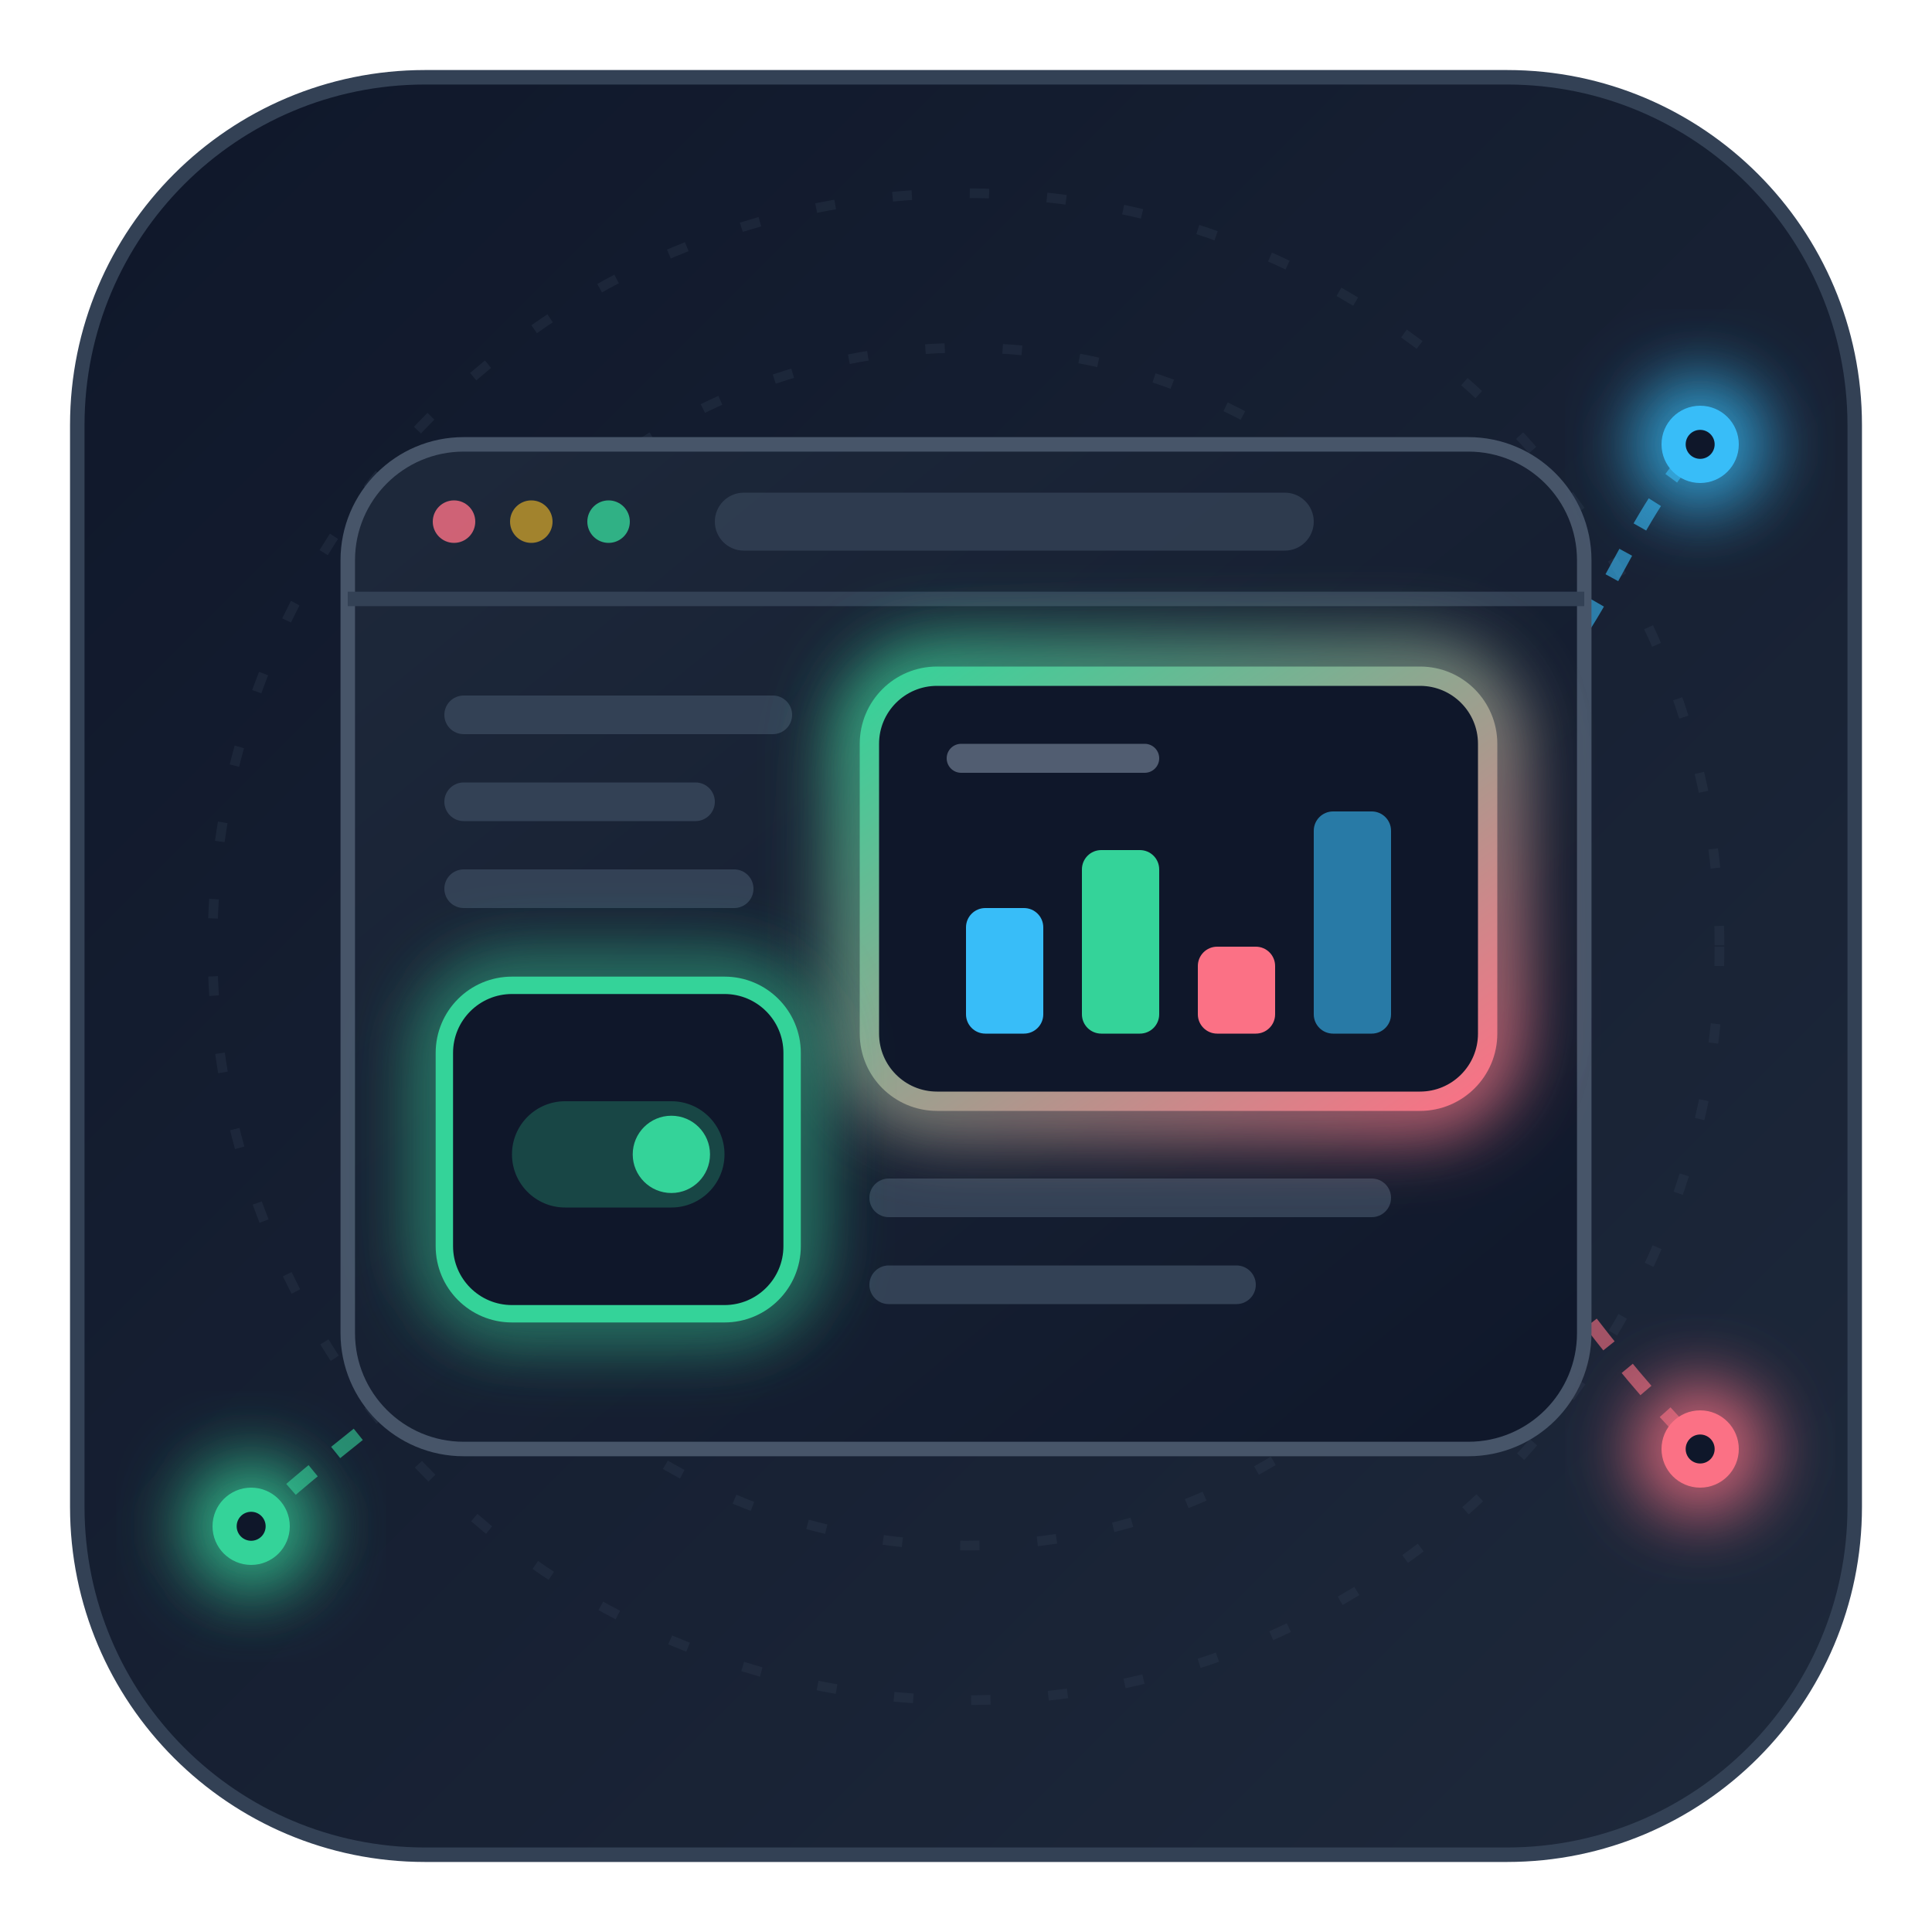
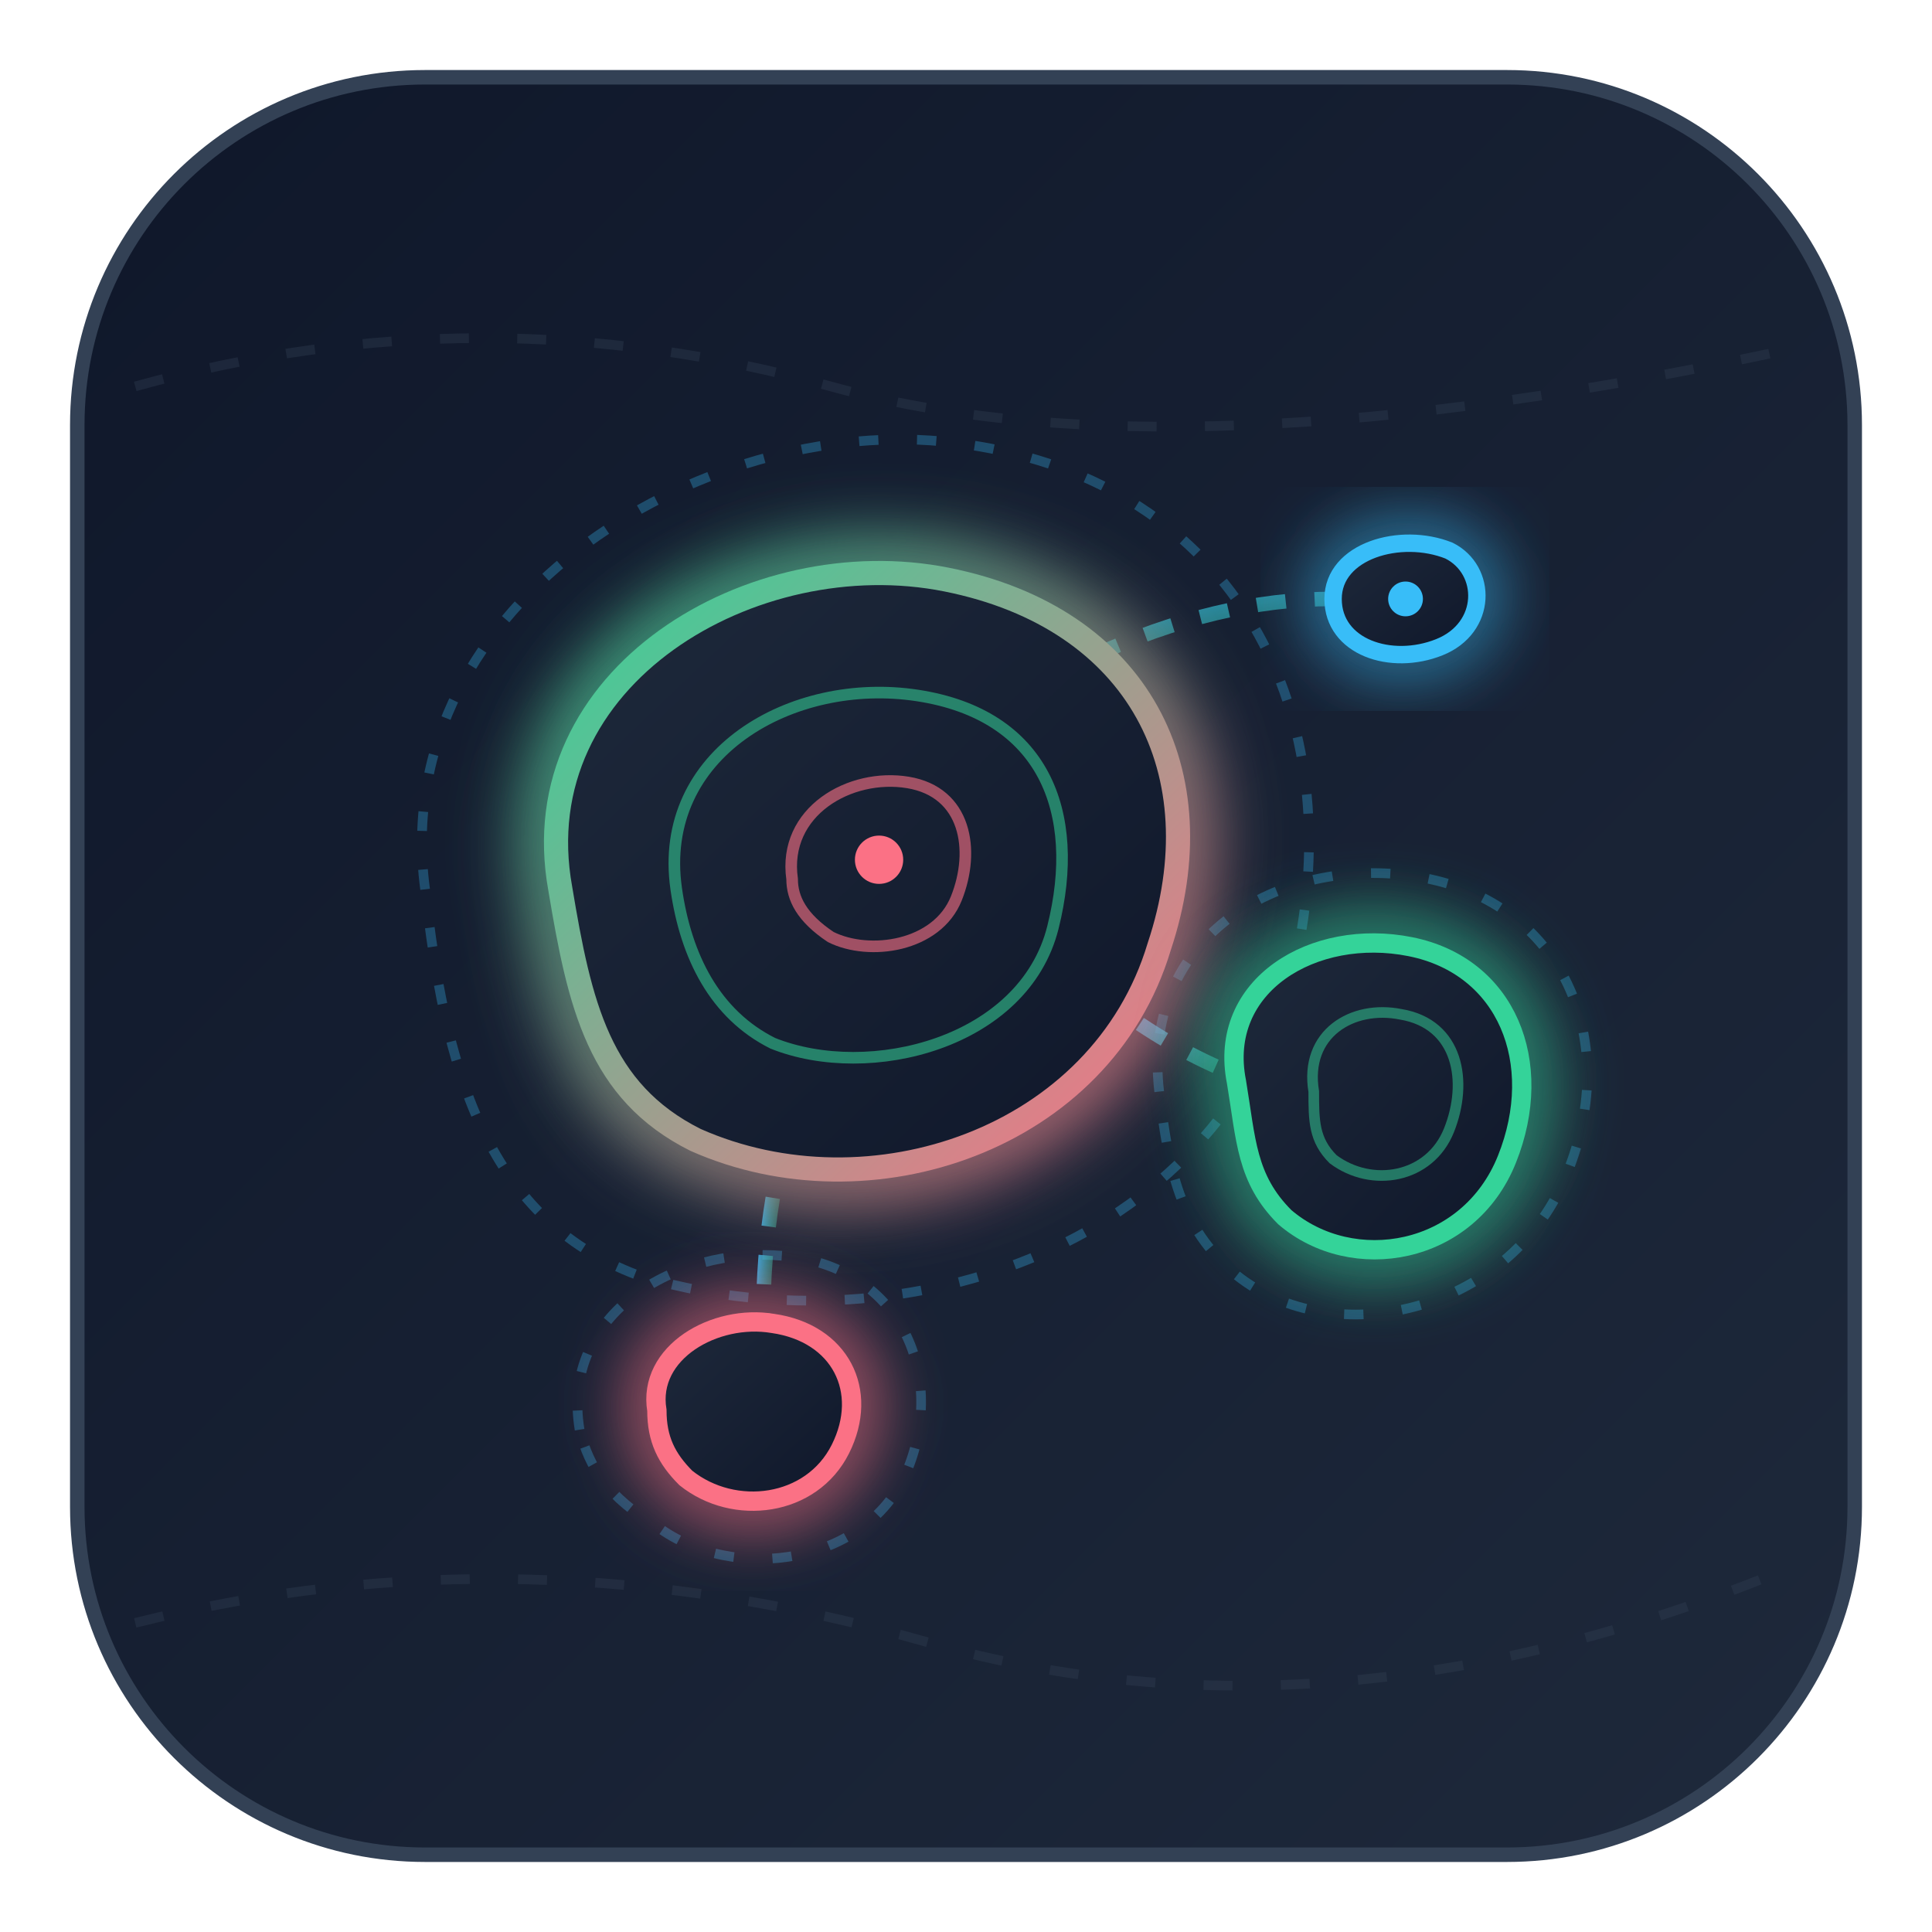
<svg xmlns="http://www.w3.org/2000/svg" viewBox="0 0 200 200" width="200" height="200">
  <defs>
    <linearGradient id="bg-core" x1="0%" y1="0%" x2="100%" y2="100%">
      <stop offset="0%" stop-color="#0F172A" />
      <stop offset="100%" stop-color="#1E293B" />
    </linearGradient>
-     <linearGradient id="window-surface" x1="0%" y1="0%" x2="100%" y2="100%">
+     <linearGradient id="island-surface" x1="0%" y1="0%" x2="100%" y2="100%">
      <stop offset="0%" stop-color="#1E293B" />
      <stop offset="100%" stop-color="#0F172A" />
    </linearGradient>
    <linearGradient id="archipelago-glow" x1="0%" y1="0%" x2="100%" y2="100%">
      <stop offset="0%" stop-color="#34D399" />
      <stop offset="100%" stop-color="#FB7185" />
    </linearGradient>
+     <linearGradient id="signal-line" x1="0%" y1="0%" x2="100%" y2="100%">
+       <stop offset="0%" stop-color="#38BDF8" stop-opacity="0.8" />
+       <stop offset="100%" stop-color="#34D399" stop-opacity="0.3" />
+     </linearGradient>
    <filter id="soft-glow" x="-50%" y="-50%" width="200%" height="200%">
      <feGaussianBlur stdDeviation="3.5" />
    </filter>
  </defs>
  <rect x="8" y="8" width="184" height="184" rx="36" fill="url(#bg-core)" stroke="#334155" stroke-width="1.5" />
-   <g fill="none" stroke="#334155" stroke-width="1" stroke-dasharray="2 6" opacity="0.3">
-     <circle cx="100" cy="98" r="62" />
-     <circle cx="100" cy="98" r="78" />
+   <g fill="none" stroke="#334155" stroke-width="1" stroke-dasharray="3 5" opacity="0.35">
+     <path d="M 14,40 Q 50,30 86,40 T 186,36" />
+     <path d="M 14,168 Q 54,158 96,170 T 186,162" />
  </g>
-   <path d="M 156,74 C 166,66 168,54 176,46" fill="none" stroke="#38BDF8" stroke-width="1.5" stroke-dasharray="3 3" opacity="0.6" />
-   <path d="M 50,136 C 42,146 34,150 26,158" fill="none" stroke="#34D399" stroke-width="1.5" stroke-dasharray="3 3" opacity="0.6" />
-   <path d="M 150,118 C 160,130 166,140 176,150" fill="none" stroke="#FB7185" stroke-width="1.5" stroke-dasharray="3 3" opacity="0.6" />
-   <rect x="36" y="46" width="128" height="104" rx="12" fill="url(#window-surface)" stroke="#475569" stroke-width="1.5" />
-   <path d="M 36,62 L 164,62" stroke="#334155" stroke-width="1.5" />
-   <circle cx="47" cy="54" r="2.2" fill="#FB7185" opacity="0.8" />
-   <circle cx="55" cy="54" r="2.2" fill="#FBBF24" opacity="0.6" />
-   <circle cx="63" cy="54" r="2.2" fill="#34D399" opacity="0.8" />
-   <rect x="74" y="51" width="62" height="6" rx="3" fill="#334155" opacity="0.8" />
-   <rect x="46" y="72" width="36" height="4" rx="2" fill="#334155" />
-   <rect x="46" y="81" width="28" height="4" rx="2" fill="#334155" />
-   <rect x="46" y="90" width="32" height="4" rx="2" fill="#334155" />
-   <rect x="90" y="122" width="54" height="4" rx="2" fill="#334155" />
-   <rect x="90" y="131" width="40" height="4" rx="2" fill="#334155" />
-   <rect x="90" y="70" width="64" height="44" rx="7" fill="none" stroke="url(#archipelago-glow)" stroke-width="7" filter="url(#soft-glow)" opacity="0.85" />
-   <rect x="90" y="70" width="64" height="44" rx="7" fill="#0F172A" stroke="url(#archipelago-glow)" stroke-width="2" />
-   <rect x="98" y="77" width="22" height="3" rx="1.5" fill="#94A3B8" opacity="0.5" />
-   <rect x="100" y="94" width="8" height="13" rx="2" fill="#38BDF8" />
-   <rect x="112" y="88" width="8" height="19" rx="2" fill="#34D399" />
-   <rect x="124" y="98" width="8" height="9" rx="2" fill="#FB7185" />
-   <rect x="136" y="84" width="8" height="23" rx="2" fill="#38BDF8" opacity="0.6" />
-   <rect x="46" y="102" width="36" height="34" rx="7" fill="none" stroke="#34D399" stroke-width="5" filter="url(#soft-glow)" opacity="0.7" />
-   <rect x="46" y="102" width="36" height="34" rx="7" fill="#0F172A" stroke="#34D399" stroke-width="1.8" />
-   <rect x="53" y="114" width="22" height="11" rx="5.5" fill="#34D399" opacity="0.25" />
-   <circle cx="69.5" cy="119.5" r="4" fill="#34D399" />
-   <g>
-     <circle cx="176" cy="46" r="7" fill="#38BDF8" filter="url(#soft-glow)" opacity="0.8" />
-     <circle cx="176" cy="46" r="4" fill="#38BDF8" />
-     <circle cx="176" cy="46" r="1.5" fill="#0F172A" />
+   <g fill="none" stroke="#38BDF8" stroke-width="1" stroke-dasharray="2 4" opacity="0.3">
+     <path d="M 44,92 C 40,62 74,42 100,46 C 128,50 140,74 134,100 C 126,130 92,140 66,132 C 50,126 46,110 44,92 Z" />
+     <path d="M 120,113 C 118,96 134,88 148,91 C 162,94 168,108 162,122 C 156,136 138,140 128,132 C 122,127 121,121 120,113 Z" />
+     <path d="M 60,148 C 58,136 70,129 81,130 C 93,131 98,142 94,152 C 90,162 76,164 68,158 C 63,155 61,152 60,148 Z" />
  </g>
-   <g>
-     <circle cx="26" cy="158" r="7" fill="#34D399" filter="url(#soft-glow)" opacity="0.8" />
-     <circle cx="26" cy="158" r="4" fill="#34D399" />
-     <circle cx="26" cy="158" r="1.5" fill="#0F172A" />
+   <g fill="none" stroke="url(#signal-line)" stroke-width="1.5" stroke-dasharray="3 3">
+     <path d="M 118,106 Q 124,110 130,112" />
+     <path d="M 80,124 Q 79,130 79,137" />
+     <path d="M 113,68 Q 126,62 138,62" />
  </g>
-   <g>
-     <circle cx="176" cy="150" r="7" fill="#FB7185" filter="url(#soft-glow)" opacity="0.8" />
-     <circle cx="176" cy="150" r="4" fill="#FB7185" />
-     <circle cx="176" cy="150" r="1.5" fill="#0F172A" />
-   </g>
+   <path d="M 58,92 C 54,70 78,56 98,60 C 118,64 126,80 120,98 C 114,118 90,126 72,118 C 62,113 60,104 58,92 Z" fill="none" stroke="url(#archipelago-glow)" stroke-width="7" filter="url(#soft-glow)" opacity="0.85" />
+   <path d="M 58,92 C 54,70 78,56 98,60 C 118,64 126,80 120,98 C 114,118 90,126 72,118 C 62,113 60,104 58,92 Z" fill="url(#island-surface)" stroke="url(#archipelago-glow)" stroke-width="2.5" />
+   <path d="M 70,92 C 68,78 82,70 95,72 C 108,74 112,84 109,96 C 106,108 90,112 80,108 C 74,105 71,99 70,92 Z" fill="none" stroke="#34D399" stroke-width="1.2" opacity="0.55" />
+   <path d="M 82,91 C 81,84 88,80 94,81 C 100,82 101,88 99,93 C 97,98 90,99 86,97 C 83,95 82,93 82,91 Z" fill="none" stroke="#FB7185" stroke-width="1.2" opacity="0.6" />
+   <circle cx="91" cy="89" r="2.5" fill="#FB7185" />
+   <path d="M 128,112 C 126,102 136,96 146,98 C 156,100 160,110 156,120 C 152,130 140,132 133,126 C 129,122 129,118 128,112 Z" fill="none" stroke="#34D399" stroke-width="5" filter="url(#soft-glow)" opacity="0.8" />
+   <path d="M 128,112 C 126,102 136,96 146,98 C 156,100 160,110 156,120 C 152,130 140,132 133,126 C 129,122 129,118 128,112 Z" fill="url(#island-surface)" stroke="#34D399" stroke-width="2" />
+   <path d="M 136,113 C 135,107 140,104 145,105 C 151,106 152,112 150,117 C 148,122 142,123 138,120 C 136,118 136,116 136,113 Z" fill="none" stroke="#34D399" stroke-width="1.1" opacity="0.5" />
+   <path d="M 68,146 C 67,140 74,136 80,137 C 87,138 90,144 87,150 C 84,156 76,157 71,153 C 69,151 68,149 68,146 Z" fill="none" stroke="#FB7185" stroke-width="5" filter="url(#soft-glow)" opacity="0.8" />
+   <path d="M 68,146 C 67,140 74,136 80,137 C 87,138 90,144 87,150 C 84,156 76,157 71,153 C 69,151 68,149 68,146 Z" fill="url(#island-surface)" stroke="#FB7185" stroke-width="2" />
+   <path d="M 138,62 C 138,57 145,55 150,57 C 154,59 154,65 149,67 C 144,69 138,67 138,62 Z" fill="none" stroke="#38BDF8" stroke-width="4" filter="url(#soft-glow)" opacity="0.8" />
+   <path d="M 138,62 C 138,57 145,55 150,57 C 154,59 154,65 149,67 C 144,69 138,67 138,62 Z" fill="url(#island-surface)" stroke="#38BDF8" stroke-width="1.8" />
+   <circle cx="145.5" cy="62" r="1.8" fill="#38BDF8" />
</svg>
